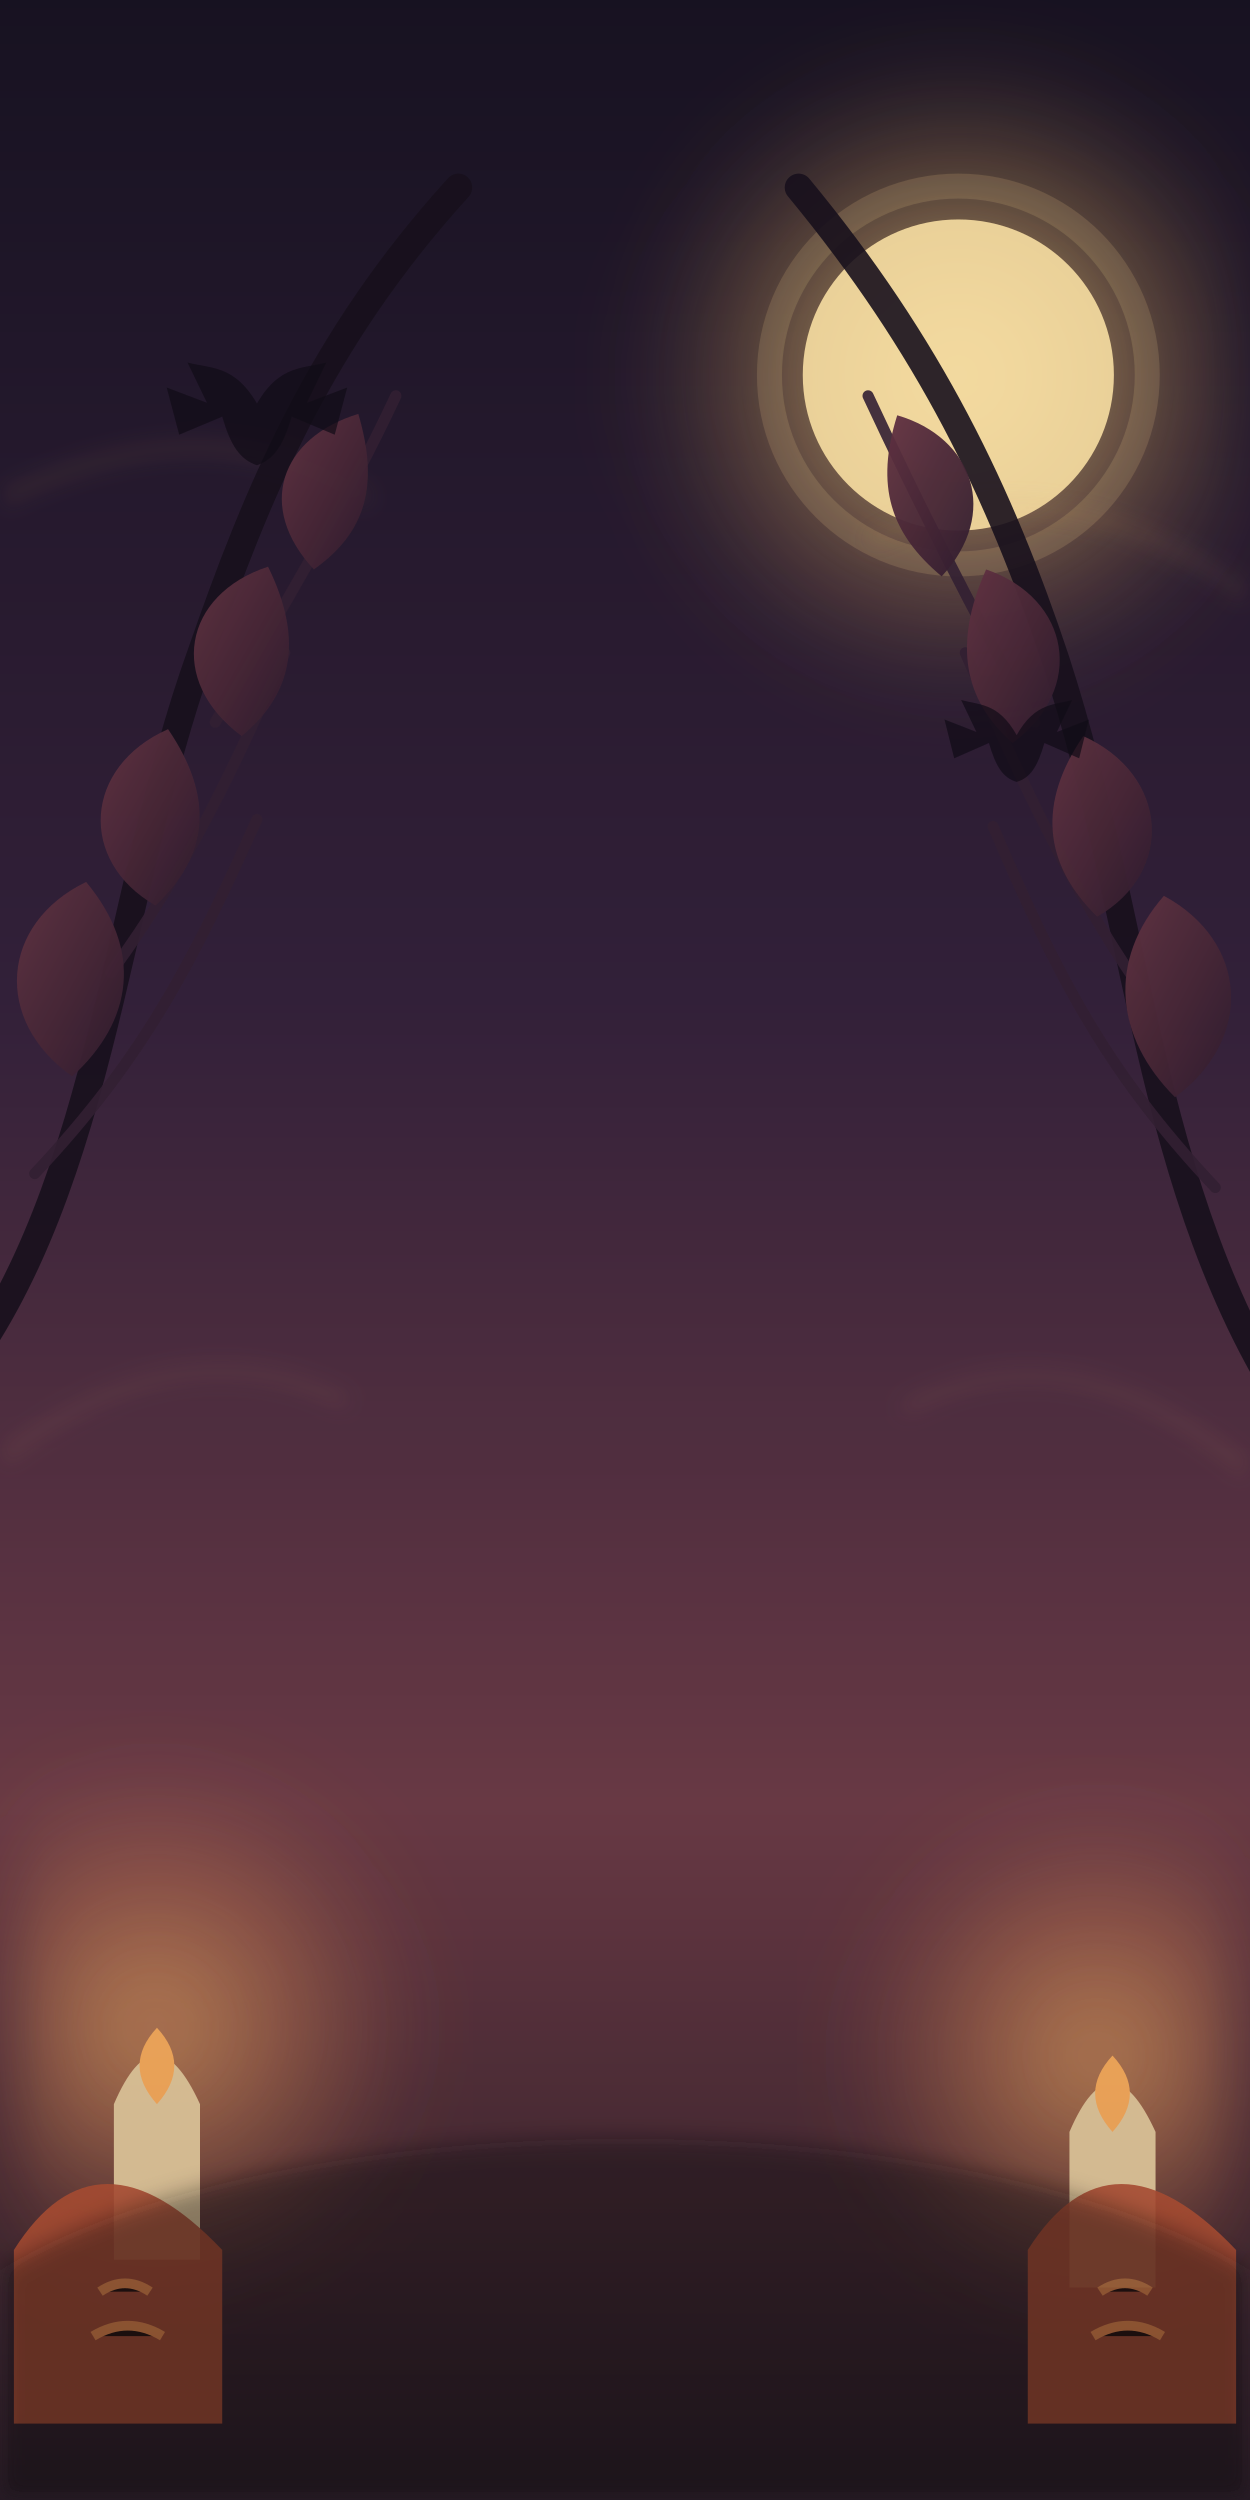
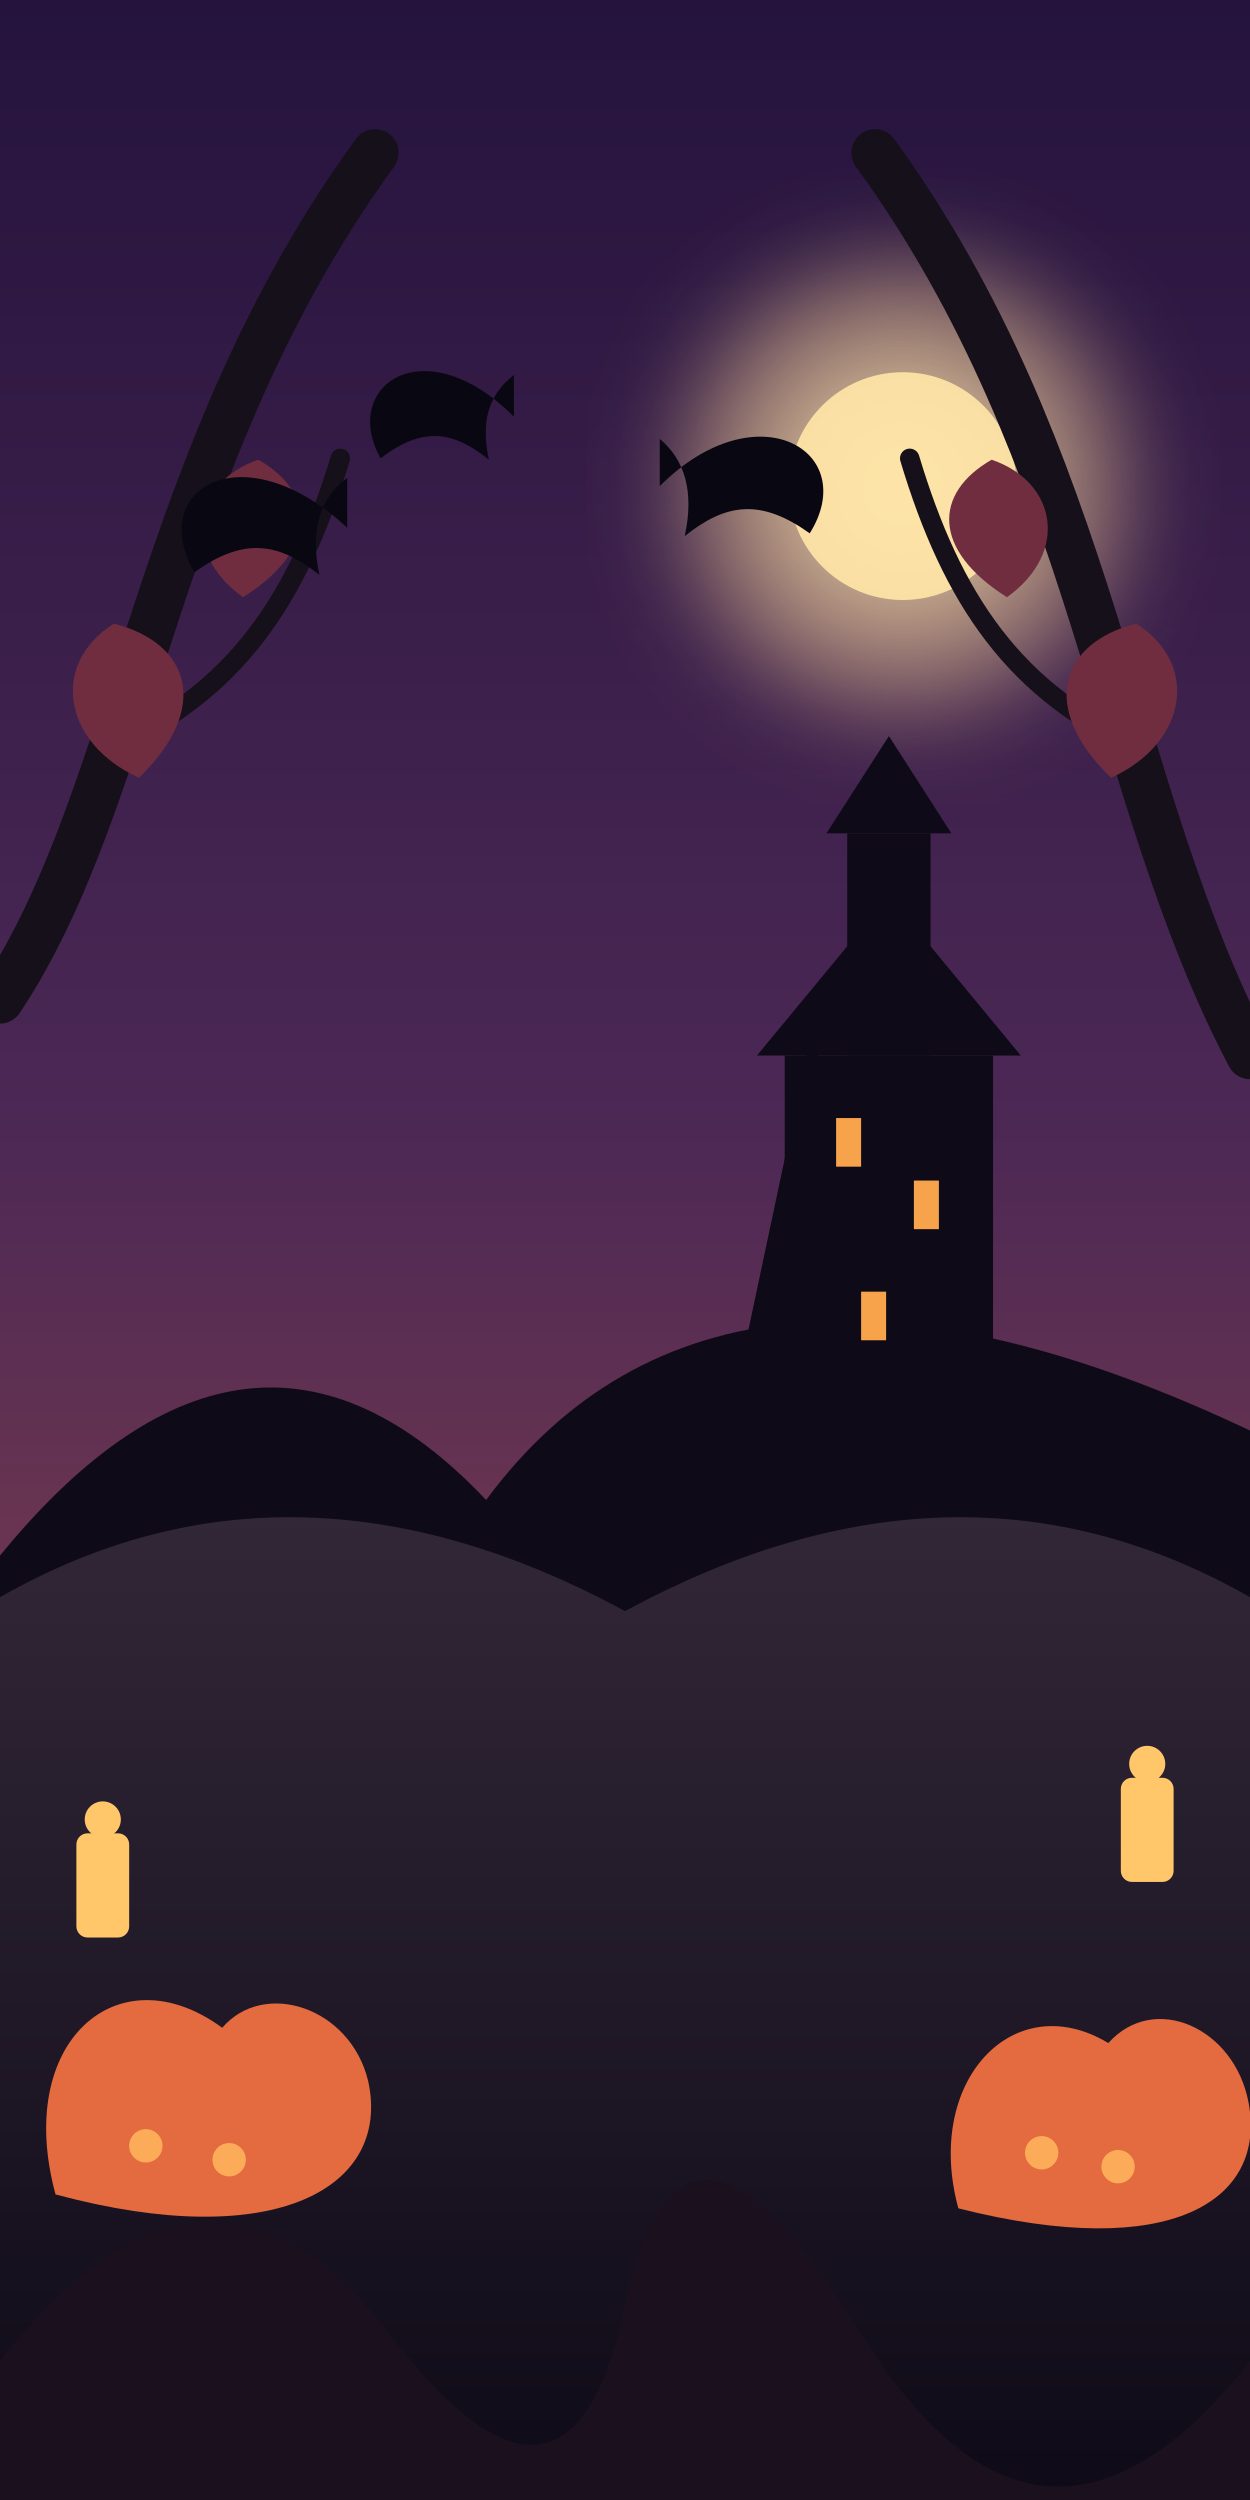
<svg xmlns="http://www.w3.org/2000/svg" viewBox="0 0 900 1800" preserveAspectRatio="xMidYMid slice">
  <defs>
-     <linearGradient id="bg" x1="0" y1="0" x2="0" y2="1">
-       <stop stop-color="#171321" />
-       <stop offset=".4" stop-color="#33213a" />
-       <stop offset=".72" stop-color="#6a3b45" />
-       <stop offset="1" stop-color="#241922" />
+     <linearGradient id="sky" x2="0" y2="1">
+       <stop stop-color="#24133d" />
+       <stop offset=".45" stop-color="#4c2855" />
+       <stop offset=".72" stop-color="#7c3c4e" />
+       <stop offset="1" stop-color="#170f25" />
    </linearGradient>
-     <radialGradient id="moon" cx="50%" cy="50%" r="50%">
-       <stop stop-color="#ffe9b5" stop-opacity=".96" />
-       <stop offset=".48" stop-color="#f5c76d" stop-opacity=".38" />
-       <stop offset="1" stop-color="#e9a55f" stop-opacity="0" />
+     <radialGradient id="moon">
+       <stop stop-color="#fff0b8" />
+       <stop offset=".7" stop-color="#ffd89b" stop-opacity=".45" />
+       <stop offset="1" stop-color="#ffd89b" stop-opacity="0" />
    </radialGradient>
-     <radialGradient id="glow">
-       <stop stop-color="#ffbd68" stop-opacity=".7" />
-       <stop offset="1" stop-color="#ff8d50" stop-opacity="0" />
-     </radialGradient>
-     <linearGradient id="leaf" x1="0" y1="0" x2="1" y2="1">
-       <stop stop-color="#633342" />
-       <stop offset="1" stop-color="#301d2e" />
+     <linearGradient id="fog" x2="0" y2="1">
+       <stop stop-color="#c19ab5" stop-opacity=".2" />
+       <stop offset="1" stop-color="#c19ab5" stop-opacity="0" />
    </linearGradient>
    <filter id="blur">
-       <feGaussianBlur stdDeviation="34" />
-     </filter>
-     <filter id="soft">
-       <feGaussianBlur stdDeviation="8" />
+       <feGaussianBlur stdDeviation="28" />
    </filter>
  </defs>
-   <rect width="900" height="1800" fill="url(#bg)" />
-   <circle cx="690" cy="270" r="230" fill="url(#moon)" filter="url(#blur)" />
-   <circle cx="690" cy="270" r="112" fill="#ffe5a6" opacity=".9" />
-   <circle cx="690" cy="270" r="136" fill="none" stroke="#f8d991" stroke-opacity=".16" stroke-width="18" />
-   <g opacity=".2" filter="url(#soft)" fill="none" stroke="#d8a06d" stroke-width="5">
-     <path d="M0 360Q150 285 265 360" />
-     <path d="M900 430Q760 325 625 390" />
-     <path d="M0 1050Q130 950 250 1010" />
-     <path d="M900 1060Q770 950 650 1015" />
+   <rect width="900" height="1800" fill="url(#sky)" />
+   <circle cx="650" cy="350" r="190" fill="url(#moon)" filter="url(#blur)" />
+   <circle cx="650" cy="350" r="82" fill="#ffe5a7" opacity=".92" />
+   <g fill="#0e0a17">
+     <path d="M0 1120Q180 900 350 1080Q520 850 900 1030V1800H0Z" />
+     <path d="M515 1070l70-330 70 330Z" />
+     <path d="M565 760h150v310H565Z" />
+     <path d="M545 760l95-115 95 115Z" />
+     <path d="M610 600h60v160h-60Z" />
+     <path d="M595 600l45-70 45 70Z" />
  </g>
-   <g fill="none" stroke-linecap="round">
-     <path d="M-45 1010C75 870 80 650 145 470C185 355 230 245 330 135" stroke="#17111c" stroke-width="20" opacity=".9" />
-     <path d="M25 845C105 760 140 690 185 590M80 700C135 625 170 550 205 470M155 520C205 435 250 360 285 285" stroke="#332033" stroke-width="8" opacity=".9" />
-     <path d="M945 1040C825 875 825 675 760 475C720 355 670 250 575 135" stroke="#17111c" stroke-width="20" opacity=".9" />
-     <path d="M875 855C795 770 760 700 715 595M820 710C765 630 730 550 695 470M745 520C700 440 660 360 625 285" stroke="#332033" stroke-width="8" opacity=".9" />
+   <g fill="#f7a34c">
+     <rect x="602" y="805" width="18" height="35" />
+     <rect x="658" y="850" width="18" height="35" />
+     <rect x="620" y="930" width="18" height="35" />
  </g>
-   <g fill="url(#leaf)" opacity=".95">
-     <path d="M52 775C-5 735 0 665 62 635C103 684 96 735 52 775Z" />
-     <path d="M112 652C56 620 60 552 121 525C155 575 150 616 112 652Z" />
-     <path d="M174 530C120 490 132 428 193 408C220 463 209 501 174 530Z" />
-     <path d="M226 410C184 365 202 315 258 298C273 349 264 383 226 410Z" />
-     <path d="M846 790C903 748 899 678 838 645C797 692 803 747 846 790Z" />
-     <path d="M790 660C846 628 842 558 780 530C747 578 751 622 790 660Z" />
-     <path d="M729 535C782 496 771 431 710 410C686 464 694 504 729 535Z" />
-     <path d="M678 415C720 370 701 315 646 299C630 350 641 384 678 415Z" />
+   <g fill="none" stroke="#151019" stroke-linecap="round">
+     <path d="M0 720C100 570 110 330 270 110M900 760C800 570 790 330 630 110" stroke-width="34" />
+     <path d="M75 540C170 500 215 430 245 330M825 540C730 500 685 430 655 330" stroke-width="14" />
  </g>
-   <g fill="#100c16" opacity=".7">
-     <path d="M190 300c-18-38-36-34-55-39l14 29-29-11 9 34 31-13c6 21 13 31 25 35 12-4 19-14 25-35l31 13 9-34-29 11 14-29c-19 5-37 1-55 39Z">
-       <animateTransform attributeName="transform" type="translate" values="0 0;25 -10;50 8;0 0" dur="10s" repeatCount="indefinite" />
-     </path>
-     <path d="M735 535c-14-29-28-27-43-31l11 23-23-9 7 28 25-11c5 17 10 25 20 28 10-3 15-11 20-28l25 11 7-28-23 9 11-23c-15 4-29 2-43 31Z">
-       <animateTransform attributeName="transform" type="translate" values="0 0;-22 16;-44 0;0 0" dur="8s" repeatCount="indefinite" />
-     </path>
+   <g fill="#702d3f">
+     <path d="M100 560c-55-25-64-82-18-111 55 14 70 61 18 111Z" />
+     <path d="M175 430c-45-32-36-83 11-99 42 24 43 65-11 99Z" />
+     <path d="M800 560c55-25 64-82 18-111-55 14-70 61-18 111Z" />
+     <path d="M725 430c45-32 36-83-11-99-42 24-43 65 11 99Z" />
  </g>
-   <g opacity=".9">
-     <circle cx="112" cy="1460" r="190" fill="url(#glow)" filter="url(#blur)" />
-     <circle cx="790" cy="1480" r="180" fill="url(#glow)" filter="url(#blur)" />
-     <path d="M82 1515q30-70 62 0v112H82Z" fill="#e9d0a0" />
-     <path d="M113 1515q-25-28 0-55 25 27 0 55Z" fill="#ffb35d">
-       <animate attributeName="opacity" values=".7;1;.65;.9;.7" dur="1.5s" repeatCount="indefinite" />
-     </path>
-     <path d="M770 1535q30-70 62 0v112H770Z" fill="#e9d0a0" />
-     <path d="M801 1535q-25-28 0-55 25 27 0 55Z" fill="#ffb35d">
-       <animate attributeName="opacity" values=".8;.55;1;.7;.8" dur="1.2s" repeatCount="indefinite" />
-     </path>
+   <g fill="#090711">
+     <path d="M250 380c-75-70-145-28-110 32 35-25 60-22 90 2-7-32 0-55 20-70Z" />
+     <path d="M370 300c-65-65-125-22-96 30 30-23 52-20 78 1-6-28 0-47 18-61Z" />
+     <path d="M475 350c70-70 145-25 108 34-35-25-60-22-90 2 7-32 0-55-18-70Z" />
  </g>
-   <g opacity=".9">
-     <path d="M10 1620q60-95 150 0v125H10Z" fill="#a94d32" />
-     <path d="M740 1620q60-95 150 0v125H740Z" fill="#a94d32" />
-     <path d="M72 1650q18-12 36 0M67 1682q25-15 50 0M792 1650q18-12 36 0M787 1682q25-15 50 0" stroke="#ff9c52" stroke-width="7" opacity=".8" />
+   <path d="M0 1150Q210 1030 450 1160Q690 1030 900 1150V1800H0Z" fill="url(#fog)" />
+   <g fill="#e46a3f">
+     <path d="M40 1580c-30-110 45-175 120-120 30-35 92-15 105 38 17 76-65 125-225 82Z" />
+     <path d="M690 1590c-25-92 40-160 108-119 33-37 91-11 101 43 13 70-55 115-209 76Z" />
  </g>
-   <ellipse cx="450" cy="1730" rx="520" ry="190" fill="#0b0910" opacity=".38" filter="url(#soft)" />
-   <rect width="900" height="1800" fill="#120d18" opacity=".035" />
+   <g fill="#ffb45c" opacity=".9">
+     <circle cx="105" cy="1545" r="12" />
+     <circle cx="165" cy="1555" r="12" />
+     <circle cx="750" cy="1550" r="12" />
+     <circle cx="805" cy="1560" r="12" />
+   </g>
+   <g fill="#1b101d">
+     <path d="M0 1700Q150 1510 280 1680T450 1660T620 1680T900 1700V1800H0Z" />
+   </g>
+   <g fill="#ffc76a">
+     <rect x="55" y="1320" width="38" height="75" rx="8" />
+     <rect x="807" y="1280" width="38" height="75" rx="8" />
+     <circle cx="74" cy="1310" r="13" />
+     <circle cx="826" cy="1270" r="13" />
+   </g>
</svg>
